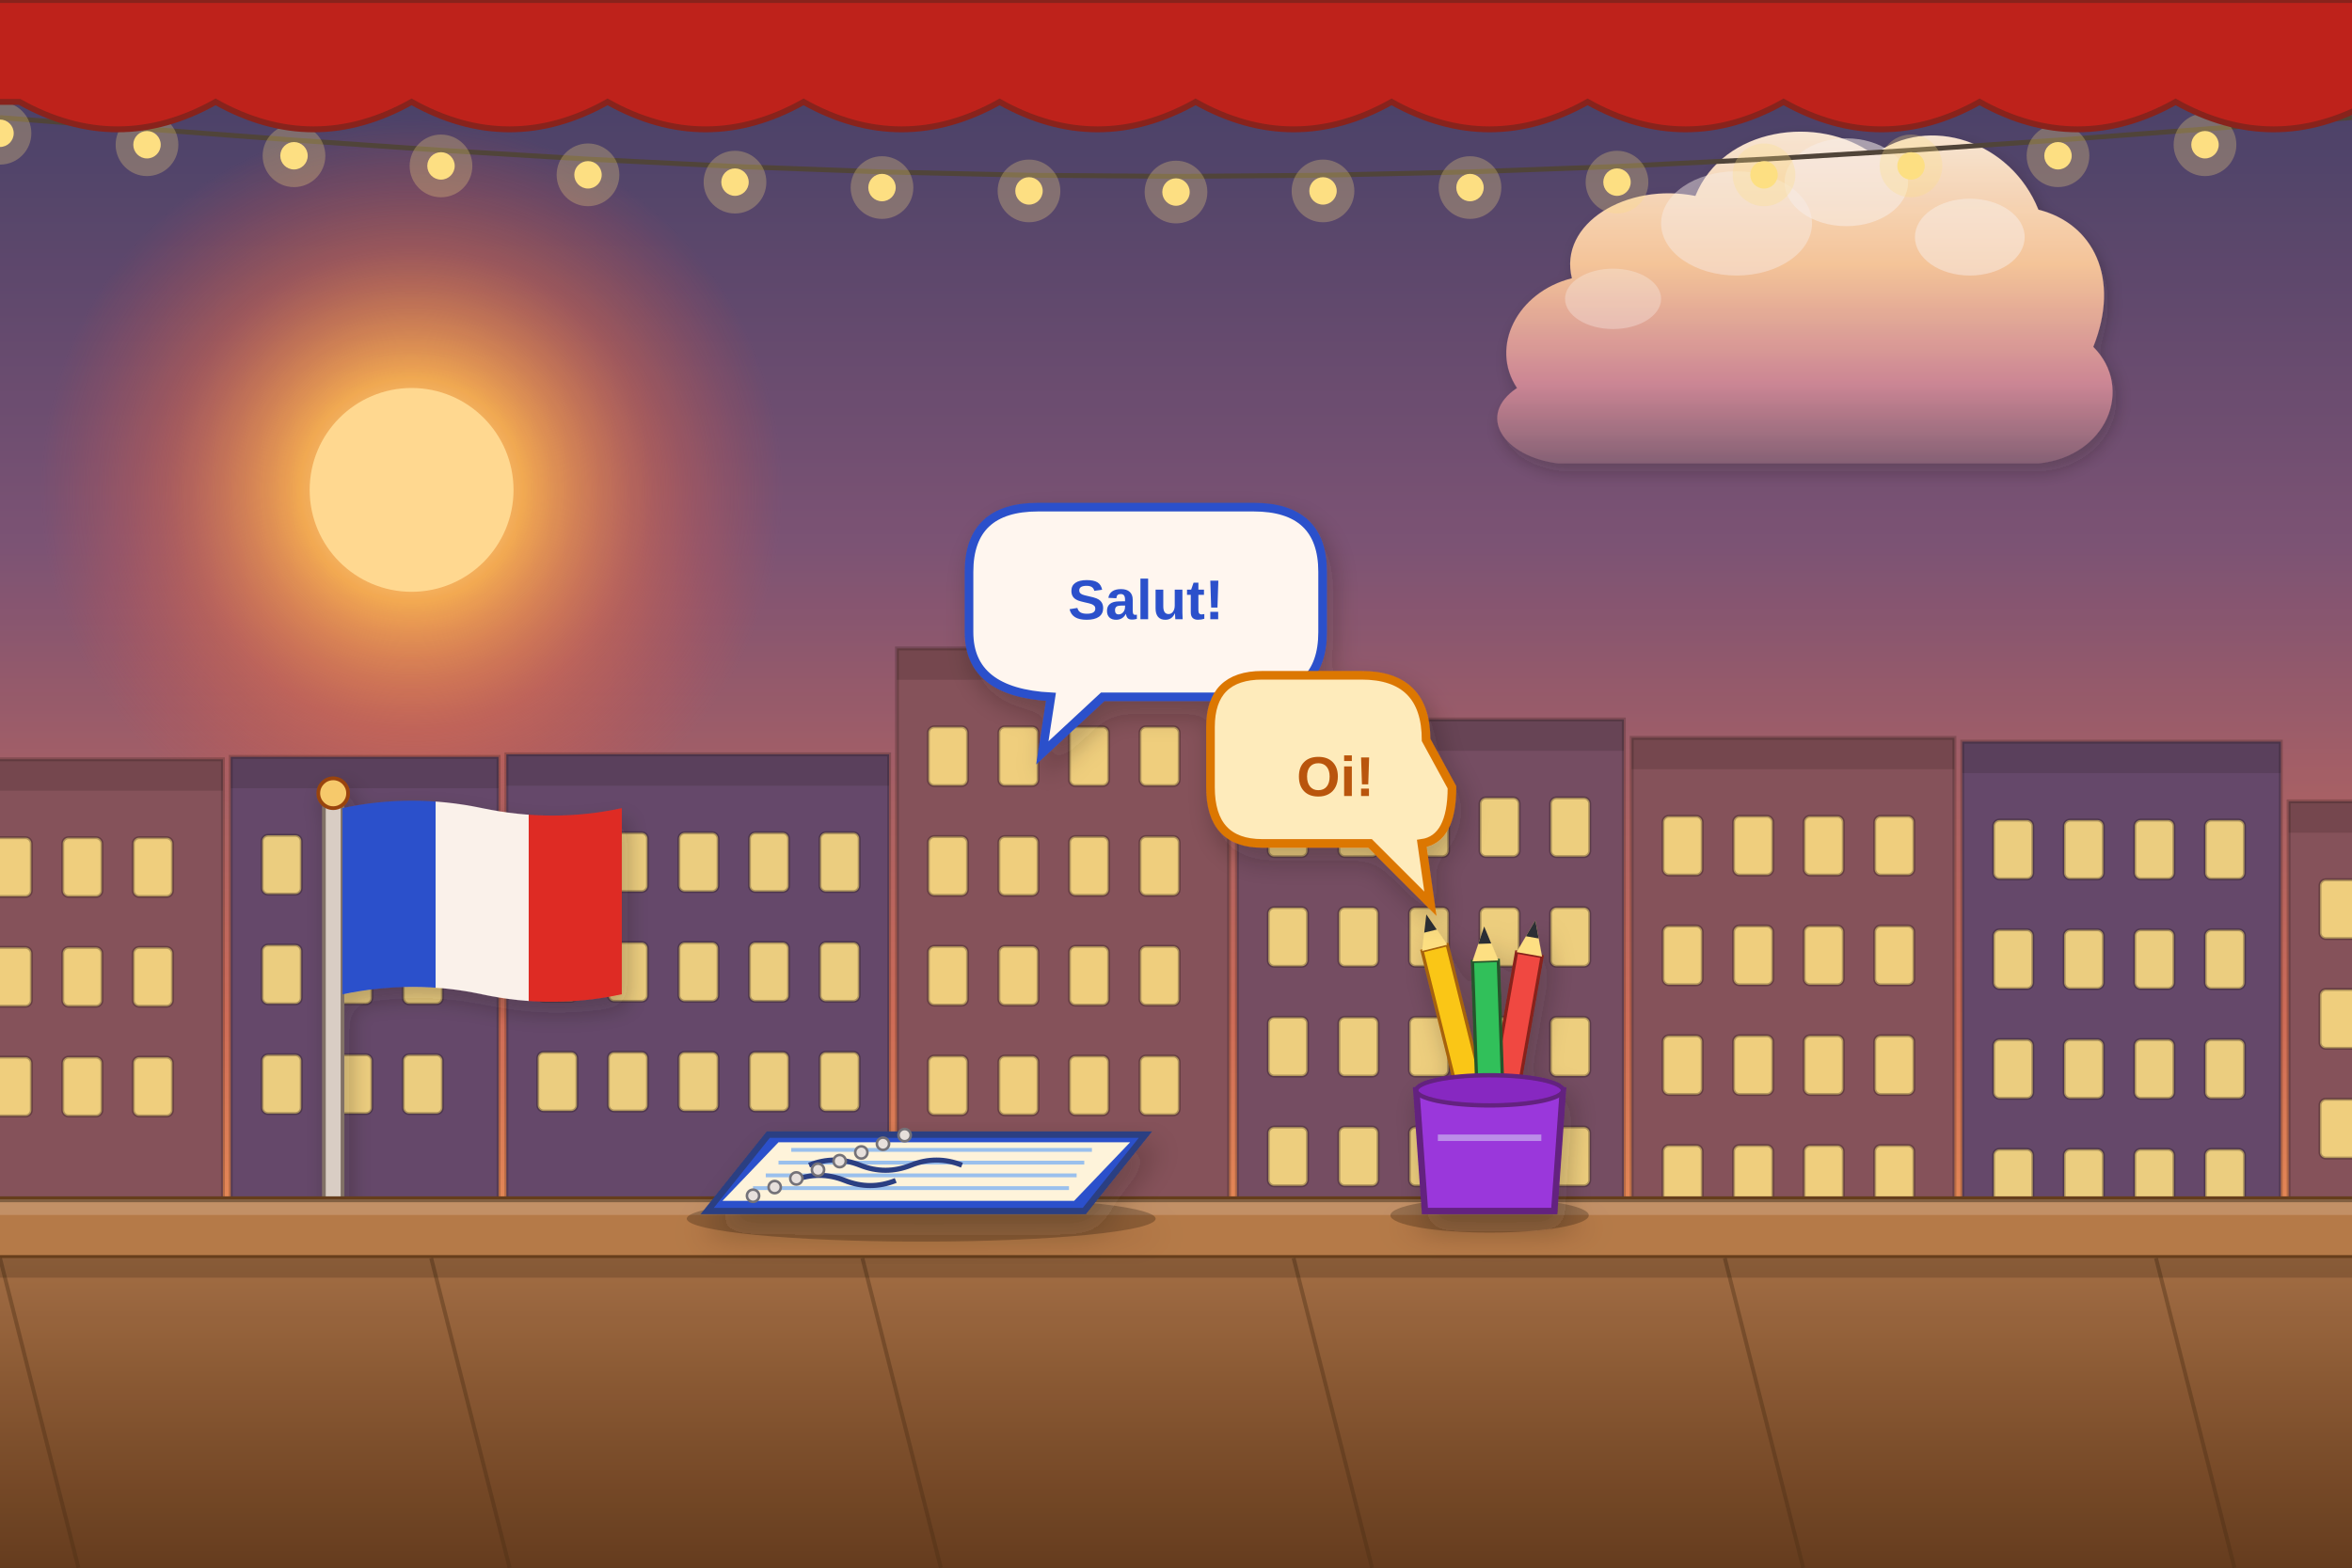
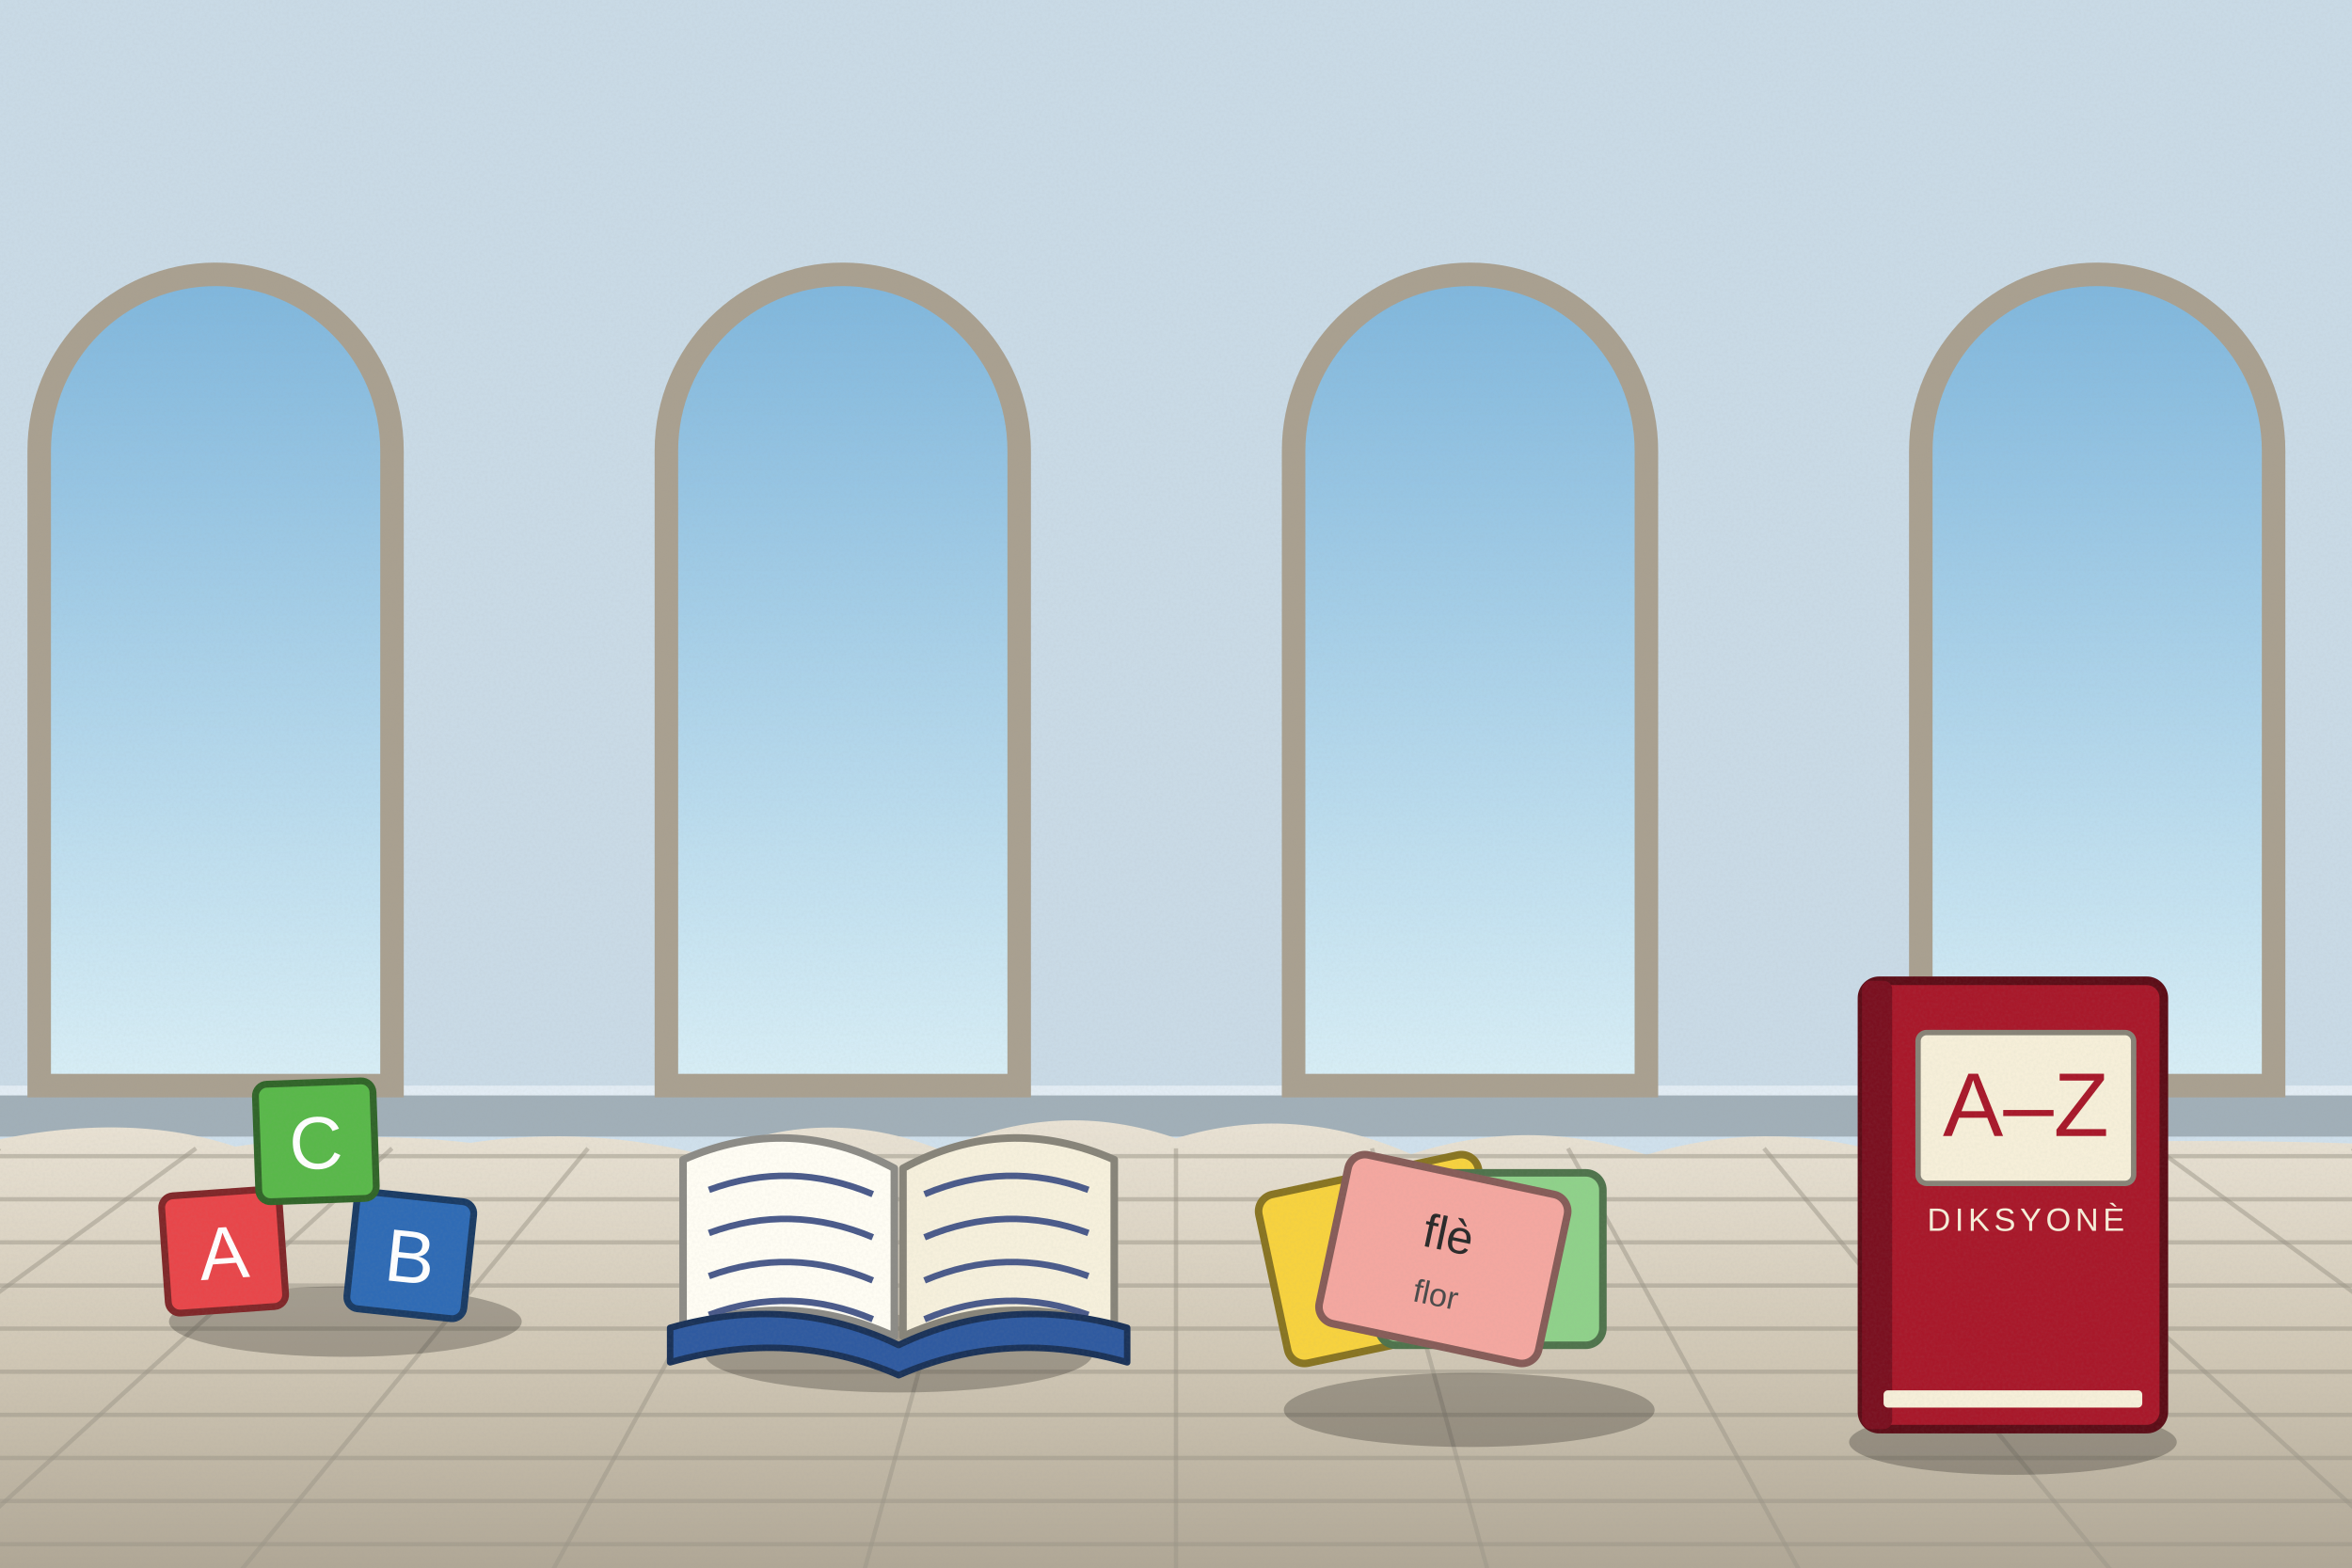
<svg xmlns="http://www.w3.org/2000/svg" viewBox="0 0 1200 800" width="1200" height="800">
  <defs>
-     <filter id="ghibliPaper" x="0%" y="0%" width="100%" height="100%">
-       <feTurbulence type="fractalNoise" baseFrequency="0.04" numOctaves="3" result="noise" seed="42" />
-       <feColorMatrix type="matrix" values="1 0 0 0 0  0 1 0 0 0  0 0 1 0 0  0 0 0 0.035 0" in="noise" result="coloredNoise" />
-       <feComposite operator="in" in2="SourceGraphic" />
-     </filter>
-     <filter id="softGlow" x="-20%" y="-20%" width="140%" height="140%">
-       <feGaussianBlur stdDeviation="8" result="blur" />
-       <feComposite in="SourceGraphic" in2="blur" operator="over" />
-     </filter>
-     <filter id="dropShadow" x="-20%" y="-20%" width="140%" height="140%">
-       <feDropShadow dx="3" dy="6" stdDeviation="6" flood-color="#141e28" flood-opacity="0.28" />
-     </filter>
-     <linearGradient id="skyDay" x1="0" y1="0" x2="0" y2="1">
-       <stop offset="0%" stop-color="#236ca7" />
-       <stop offset="35%" stop-color="#5fa3d6" />
-       <stop offset="70%" stop-color="#b8e1f2" />
-       <stop offset="100%" stop-color="#fdf3dc" />
-     </linearGradient>
-     <linearGradient id="skySunset" x1="0" y1="0" x2="0" y2="1">
-       <stop offset="0%" stop-color="#31396b" />
-       <stop offset="35%" stop-color="#73507b" />
-       <stop offset="65%" stop-color="#cb6b5c" />
-       <stop offset="85%" stop-color="#f29e5a" />
-       <stop offset="100%" stop-color="#fedaa2" />
-     </linearGradient>
-     <linearGradient id="skyDusk" x1="0" y1="0" x2="0" y2="1">
-       <stop offset="0%" stop-color="#121832" />
-       <stop offset="40%" stop-color="#262f56" />
-       <stop offset="70%" stop-color="#4e3d64" />
-       <stop offset="90%" stop-color="#915264" />
-       <stop offset="100%" stop-color="#d6846c" />
-     </linearGradient>
-     <linearGradient id="cloudBodyDay" x1="0" y1="0" x2="0" y2="1">
-       <stop offset="0%" stop-color="#ffffff" />
-       <stop offset="45%" stop-color="#fcf8f0" />
-       <stop offset="80%" stop-color="#d9e4ec" />
-       <stop offset="100%" stop-color="#b6c8d7" />
-     </linearGradient>
-     <linearGradient id="cloudBodySunset" x1="0" y1="0" x2="0" y2="1">
-       <stop offset="0%" stop-color="#fff5e6" />
-       <stop offset="40%" stop-color="#fbd0a5" />
-       <stop offset="75%" stop-color="#cf8ca0" />
-       <stop offset="100%" stop-color="#7e607c" />
-     </linearGradient>
-     <radialGradient id="sunGlowDay" cx="50%" cy="50%" r="50%">
-       <stop offset="0%" stop-color="#fffced" stop-opacity="1" />
-       <stop offset="35%" stop-color="#ffebaa" stop-opacity="0.85" />
-       <stop offset="70%" stop-color="#ffd573" stop-opacity="0.35" />
-       <stop offset="100%" stop-color="#ffd573" stop-opacity="0" />
-     </radialGradient>
-     <radialGradient id="sunGlowSunset" cx="50%" cy="50%" r="50%">
-       <stop offset="0%" stop-color="#fff8db" stop-opacity="1" />
-       <stop offset="30%" stop-color="#ffb753" stop-opacity="0.9" />
-       <stop offset="65%" stop-color="#f46e45" stop-opacity="0.4" />
-       <stop offset="100%" stop-color="#e04a43" stop-opacity="0" />
-     </radialGradient>
-     <linearGradient id="hillDistant" x1="0" y1="0" x2="0" y2="1">
-       <stop offset="0%" stop-color="#6e94a8" />
-       <stop offset="100%" stop-color="#93b9c7" />
-     </linearGradient>
-     <linearGradient id="hillMid" x1="0" y1="0" x2="0" y2="1">
-       <stop offset="0%" stop-color="#4a7c4f" />
-       <stop offset="50%" stop-color="#3c6a40" />
-       <stop offset="100%" stop-color="#2d5231" />
-     </linearGradient>
-     <linearGradient id="hillNear" x1="0" y1="0" x2="0" y2="1">
-       <stop offset="0%" stop-color="#699e4c" />
-       <stop offset="60%" stop-color="#4c7e33" />
-       <stop offset="100%" stop-color="#2f5720" />
-     </linearGradient>
-     <linearGradient id="woodTone" x1="0" y1="0" x2="0" y2="1">
-       <stop offset="0%" stop-color="#9c6d48" />
-       <stop offset="50%" stop-color="#784f30" />
-       <stop offset="100%" stop-color="#55341c" />
-     </linearGradient>
-     <linearGradient id="brassTone" x1="0" y1="0" x2="1" y2="1">
-       <stop offset="0%" stop-color="#ffe699" />
-       <stop offset="35%" stop-color="#d9a536" />
-       <stop offset="70%" stop-color="#996c14" />
-       <stop offset="100%" stop-color="#5e4007" />
+     <linearGradient id="woodTone" x1="0" y1="0" x2="1" y2="0">
+       <stop offset="0" stop-color="#a77649" />
+       <stop offset=".5" stop-color="#7d5231" />
+       <stop offset="1" stop-color="#5a381e" />
    </linearGradient>
    <linearGradient id="stoneTone" x1="0" y1="0" x2="0" y2="1">
-       <stop offset="0%" stop-color="#c5beb3" />
-       <stop offset="60%" stop-color="#999184" />
-       <stop offset="100%" stop-color="#6c6458" />
+       <stop offset="0" stop-color="#c5beb3" />
+       <stop offset="1" stop-color="#7c7468" />
    </linearGradient>
-     <linearGradient id="waterTone" x1="0" y1="0" x2="0" y2="1">
-       <stop offset="0%" stop-color="#47a5be" />
-       <stop offset="50%" stop-color="#2a7796" />
-       <stop offset="100%" stop-color="#144d6a" />
+     <filter id="softShadow" x="-20%" y="-20%" width="140%" height="140%">
+       <feDropShadow dx="2" dy="5" stdDeviation="4" flood-color="#1b1a14" flood-opacity=".25" />
+     </filter>
+     <filter id="grain" x="0" y="0" width="100%" height="100%">
+       <feTurbulence type="fractalNoise" baseFrequency=".7" numOctaves="2" seed="11" />
+       <feColorMatrix type="matrix" values="0 0 0 0 .34  0 0 0 0 .34  0 0 0 0 .32  0 0 0 .22 -.07" />
+     </filter>
+     <linearGradient id="winSky" x1="0" y1="0" x2="0" y2="1">
+       <stop offset="0" stop-color="#7fb6dc" />
+       <stop offset="1" stop-color="#d8eef6" />
+     </linearGradient>
+     <linearGradient id="gndG" x1="0" y1="0" x2="0" y2="1">
+       <stop offset="0" stop-color="#e9e2d4" />
+       <stop offset=".5" stop-color="#cfc6b4" />
+       <stop offset="1" stop-color="#aaa190" />
    </linearGradient>
  </defs>
-   <rect width="1200" height="800" fill="url(#skySunset)" />
-   <circle cx="210" cy="250" r="190" fill="url(#sunGlowSunset)" />
-   <circle cx="210" cy="250" r="52" fill="#ffdf99" />
-   <g transform="translate(900,170) scale(0.7)">
-     <g transform="translate(0, 0) scale(1)" opacity="0.95">
-       <path d="M-180,40        C-200,10 -180,-30 -140,-40        C-150,-80 -100,-110 -50,-100        C-30,-150 40,-160 80,-130        C120,-160 180,-140 200,-90        C240,-80 260,-40 240,10        C270,40 250,90 200,95        L-150,95        C-190,90 -210,60 -180,40 Z" fill="url(#cloudBodySunset)" filter="url(#dropShadow)" />
-       <ellipse cx="60" cy="-110" rx="45" ry="32" fill="#ffffff" opacity="0.55" />
-       <ellipse cx="-20" cy="-80" rx="55" ry="38" fill="#ffffff" opacity="0.45" />
-       <ellipse cx="150" cy="-70" rx="40" ry="28" fill="#ffffff" opacity="0.5" />
-       <ellipse cx="-110" cy="-25" rx="35" ry="22" fill="#ffffff" opacity="0.35" />
+   <rect width="1200" height="800" fill="#cfe0ec" />
+   <rect x="0" y="0" width="1200" height="580" fill="#beced9" opacity=".35" />
+   <rect x="0" y="558" width="1200" height="22" fill="#a1afb8" />
+   <rect x="0" y="554" width="1200" height="5" fill="#e2ecf4" />
+   <g>
+     <path d="M20,554 L20,230 A90,90 0 0 1 200,230 L200,554 Z" fill="url(#winSky)" stroke="#a9a090" stroke-width="12" />
+     <path d="M340,554 L340,230 A90,90 0 0 1 520,230 L520,554 Z" fill="url(#winSky)" stroke="#a9a090" stroke-width="12" />
+     <path d="M660,554 L660,230 A90,90 0 0 1 840,230 L840,554 Z" fill="url(#winSky)" stroke="#a9a090" stroke-width="12" />
+     <path d="M980,554 L980,230 A90,90 0 0 1 1160,230 L1160,554 Z" fill="url(#winSky)" stroke="#a9a090" stroke-width="12" />
+   </g>
+   <g>
+     <path d="M-20,586 Q60,565.1 120,585.1 Q180,576.4 240,583.2 Q300,574.2 360,589.6 Q420,562.6 480,586.9 Q540,559.9 600,580.9 Q660,562.5 720,589 Q780,569.4 840,589.3 Q900,571.1 960,588 Q1020,565.5 1080,582.6 Q1140,581.6 1200,583.5 Q1260,573.8 1320,582 L1240,820 L-20,820 Z" fill="url(#gndG)" />
+     <line x1="-10" y1="590" x2="1210" y2="590" stroke="#9b9587" stroke-width="2.2" opacity=".5" />
+     <line x1="-10" y1="612" x2="1210" y2="612" stroke="#9b9587" stroke-width="2.2" opacity=".5" />
+     <line x1="-10" y1="634" x2="1210" y2="634" stroke="#9b9587" stroke-width="2.2" opacity=".5" />
+     <line x1="-10" y1="656" x2="1210" y2="656" stroke="#9b9587" stroke-width="2.2" opacity=".5" />
+     <line x1="-10" y1="678" x2="1210" y2="678" stroke="#9b9587" stroke-width="2.2" opacity=".5" />
+     <line x1="-10" y1="700" x2="1210" y2="700" stroke="#9b9587" stroke-width="2.2" opacity=".5" />
+     <line x1="-10" y1="722" x2="1210" y2="722" stroke="#9b9587" stroke-width="2.2" opacity=".5" />
+     <line x1="-10" y1="744" x2="1210" y2="744" stroke="#9b9587" stroke-width="2.2" opacity=".5" />
+     <line x1="-10" y1="766" x2="1210" y2="766" stroke="#9b9587" stroke-width="2.2" opacity=".5" />
+     <line x1="-10" y1="788" x2="1210" y2="788" stroke="#9b9587" stroke-width="2.2" opacity=".5" />
+     <line x1="0" y1="586" x2="-360" y2="805" stroke="#9b9587" stroke-width="2.2" opacity=".5" />
+     <line x1="100" y1="586" x2="-200" y2="805" stroke="#9b9587" stroke-width="2.2" opacity=".5" />
+     <line x1="200" y1="586" x2="-40" y2="805" stroke="#9b9587" stroke-width="2.2" opacity=".5" />
+     <line x1="300" y1="586" x2="120" y2="805" stroke="#9b9587" stroke-width="2.2" opacity=".5" />
+     <line x1="400" y1="586" x2="280" y2="805" stroke="#9b9587" stroke-width="2.2" opacity=".5" />
+     <line x1="500" y1="586" x2="440" y2="805" stroke="#9b9587" stroke-width="2.2" opacity=".5" />
+     <line x1="600" y1="586" x2="600" y2="805" stroke="#9b9587" stroke-width="2.2" opacity=".5" />
+     <line x1="700" y1="586" x2="760" y2="805" stroke="#9b9587" stroke-width="2.2" opacity=".5" />
+     <line x1="800" y1="586" x2="920" y2="805" stroke="#9b9587" stroke-width="2.2" opacity=".5" />
+     <line x1="900" y1="586" x2="1080" y2="805" stroke="#9b9587" stroke-width="2.2" opacity=".5" />
+     <line x1="1000" y1="586" x2="1240" y2="805" stroke="#9b9587" stroke-width="2.2" opacity=".5" />
+     <line x1="1100" y1="586" x2="1400" y2="805" stroke="#9b9587" stroke-width="2.2" opacity=".5" />
+     <line x1="1200" y1="586" x2="1560" y2="805" stroke="#9b9587" stroke-width="2.2" opacity=".5" />
+   </g>
+   <g transform="translate(176.2,674.4) scale(1)">
+     <ellipse cx="0" cy="0" rx="90" ry="18" fill="#1b1a14" opacity="0.28" />
+     <g transform="translate(-60,-6) rotate(-4)">
+       <rect x="-30" y="-60" width="60" height="60" rx="6" fill="#e8464a" stroke="#802729" stroke-width="3.5" />
+       <text x="0" y="-16" text-anchor="middle" font-family="Arial Black,Arial" font-size="38" fill="#fff">A</text>
+     </g>
+     <g transform="translate(30,-4) rotate(6)">
+       <rect x="-30" y="-60" width="60" height="60" rx="6" fill="#2f6bb5" stroke="#1a3b64" stroke-width="3.5" />
+       <text x="0" y="-16" text-anchor="middle" font-family="Arial Black,Arial" font-size="38" fill="#fff">B</text>
+     </g>
+     <g transform="translate(-14,-62) rotate(-2)">
+       <rect x="-30" y="-60" width="60" height="60" rx="6" fill="#59b84a" stroke="#316529" stroke-width="3.5" />
+       <text x="0" y="-16" text-anchor="middle" font-family="Arial Black,Arial" font-size="38" fill="#fff">C</text>
    </g>
  </g>
-   <rect x="-20" y="387.483" width="133.723" height="432.517" fill="#7c4f5f" stroke="rgba(0,0,0,.2)" stroke-width="2" />
-   <rect x="-20" y="387.483" width="133.723" height="16" fill="rgba(0,0,0,.14)" />
-   <rect x="-4" y="427.483" width="20" height="30" rx="3" fill="#fde68a" opacity="0.88" stroke="rgba(0,0,0,.3)" stroke-width="1.5" />
-   <rect x="32" y="427.483" width="20" height="30" rx="3" fill="#fde68a" opacity="0.88" stroke="rgba(0,0,0,.3)" stroke-width="1.5" />
-   <rect x="68" y="427.483" width="20" height="30" rx="3" fill="#fde68a" opacity="0.88" stroke="rgba(0,0,0,.3)" stroke-width="1.5" />
-   <rect x="-4" y="483.483" width="20" height="30" rx="3" fill="#fde68a" opacity="0.88" stroke="rgba(0,0,0,.3)" stroke-width="1.5" />
-   <rect x="32" y="483.483" width="20" height="30" rx="3" fill="#fde68a" opacity="0.88" stroke="rgba(0,0,0,.3)" stroke-width="1.5" />
-   <rect x="68" y="483.483" width="20" height="30" rx="3" fill="#fde68a" opacity="0.88" stroke="rgba(0,0,0,.3)" stroke-width="1.5" />
-   <rect x="-4" y="539.483" width="20" height="30" rx="3" fill="#fde68a" opacity="0.88" stroke="rgba(0,0,0,.3)" stroke-width="1.5" />
-   <rect x="32" y="539.483" width="20" height="30" rx="3" fill="#fde68a" opacity="0.88" stroke="rgba(0,0,0,.3)" stroke-width="1.5" />
-   <rect x="68" y="539.483" width="20" height="30" rx="3" fill="#fde68a" opacity="0.88" stroke="rgba(0,0,0,.3)" stroke-width="1.5" />
-   <rect x="117.723" y="386.255" width="136.643" height="433.745" fill="#5a4570" stroke="rgba(0,0,0,.2)" stroke-width="2" />
-   <rect x="117.723" y="386.255" width="136.643" height="16" fill="rgba(0,0,0,.14)" />
-   <rect x="133.723" y="426.255" width="20" height="30" rx="3" fill="#fde68a" opacity="0.88" stroke="rgba(0,0,0,.3)" stroke-width="1.5" />
-   <rect x="169.723" y="426.255" width="20" height="30" rx="3" fill="#fde68a" opacity="0.88" stroke="rgba(0,0,0,.3)" stroke-width="1.5" />
-   <rect x="205.723" y="426.255" width="20" height="30" rx="3" fill="#fde68a" opacity="0.88" stroke="rgba(0,0,0,.3)" stroke-width="1.5" />
-   <rect x="133.723" y="482.255" width="20" height="30" rx="3" fill="#fde68a" opacity="0.88" stroke="rgba(0,0,0,.3)" stroke-width="1.5" />
-   <rect x="169.723" y="482.255" width="20" height="30" rx="3" fill="#fde68a" opacity="0.88" stroke="rgba(0,0,0,.3)" stroke-width="1.5" />
-   <rect x="205.723" y="482.255" width="20" height="30" rx="3" fill="#fde68a" opacity="0.88" stroke="rgba(0,0,0,.3)" stroke-width="1.5" />
-   <rect x="133.723" y="538.255" width="20" height="30" rx="3" fill="#fde68a" opacity="0.88" stroke="rgba(0,0,0,.3)" stroke-width="1.5" />
-   <rect x="169.723" y="538.255" width="20" height="30" rx="3" fill="#fde68a" opacity="0.88" stroke="rgba(0,0,0,.3)" stroke-width="1.5" />
-   <rect x="205.723" y="538.255" width="20" height="30" rx="3" fill="#fde68a" opacity="0.88" stroke="rgba(0,0,0,.3)" stroke-width="1.5" />
-   <rect x="258.365" y="384.952" width="195.262" height="435.048" fill="#5a4570" stroke="rgba(0,0,0,.2)" stroke-width="2" />
-   <rect x="258.365" y="384.952" width="195.262" height="16" fill="rgba(0,0,0,.14)" />
-   <rect x="274.365" y="424.952" width="20" height="30" rx="3" fill="#fde68a" opacity="0.88" stroke="rgba(0,0,0,.3)" stroke-width="1.5" />
-   <rect x="310.365" y="424.952" width="20" height="30" rx="3" fill="#fde68a" opacity="0.88" stroke="rgba(0,0,0,.3)" stroke-width="1.5" />
-   <rect x="346.365" y="424.952" width="20" height="30" rx="3" fill="#fde68a" opacity="0.88" stroke="rgba(0,0,0,.3)" stroke-width="1.5" />
-   <rect x="382.365" y="424.952" width="20" height="30" rx="3" fill="#fde68a" opacity="0.88" stroke="rgba(0,0,0,.3)" stroke-width="1.5" />
-   <rect x="418.365" y="424.952" width="20" height="30" rx="3" fill="#fde68a" opacity="0.88" stroke="rgba(0,0,0,.3)" stroke-width="1.5" />
-   <rect x="274.365" y="480.952" width="20" height="30" rx="3" fill="#fde68a" opacity="0.88" stroke="rgba(0,0,0,.3)" stroke-width="1.5" />
-   <rect x="310.365" y="480.952" width="20" height="30" rx="3" fill="#fde68a" opacity="0.88" stroke="rgba(0,0,0,.3)" stroke-width="1.5" />
-   <rect x="346.365" y="480.952" width="20" height="30" rx="3" fill="#fde68a" opacity="0.88" stroke="rgba(0,0,0,.3)" stroke-width="1.5" />
-   <rect x="382.365" y="480.952" width="20" height="30" rx="3" fill="#fde68a" opacity="0.88" stroke="rgba(0,0,0,.3)" stroke-width="1.5" />
-   <rect x="418.365" y="480.952" width="20" height="30" rx="3" fill="#fde68a" opacity="0.88" stroke="rgba(0,0,0,.3)" stroke-width="1.5" />
-   <rect x="274.365" y="536.952" width="20" height="30" rx="3" fill="#fde68a" opacity="0.88" stroke="rgba(0,0,0,.3)" stroke-width="1.5" />
-   <rect x="310.365" y="536.952" width="20" height="30" rx="3" fill="#fde68a" opacity="0.88" stroke="rgba(0,0,0,.3)" stroke-width="1.5" />
-   <rect x="346.365" y="536.952" width="20" height="30" rx="3" fill="#fde68a" opacity="0.88" stroke="rgba(0,0,0,.3)" stroke-width="1.5" />
-   <rect x="382.365" y="536.952" width="20" height="30" rx="3" fill="#fde68a" opacity="0.88" stroke="rgba(0,0,0,.3)" stroke-width="1.5" />
-   <rect x="418.365" y="536.952" width="20" height="30" rx="3" fill="#fde68a" opacity="0.88" stroke="rgba(0,0,0,.3)" stroke-width="1.5" />
-   <rect x="457.627" y="330.9" width="169.458" height="489.1" fill="#7c4f5f" stroke="rgba(0,0,0,.2)" stroke-width="2" />
-   <rect x="457.627" y="330.9" width="169.458" height="16" fill="rgba(0,0,0,.14)" />
-   <rect x="473.627" y="370.9" width="20" height="30" rx="3" fill="#fde68a" opacity="0.88" stroke="rgba(0,0,0,.3)" stroke-width="1.5" />
-   <rect x="509.627" y="370.9" width="20" height="30" rx="3" fill="#fde68a" opacity="0.88" stroke="rgba(0,0,0,.3)" stroke-width="1.5" />
-   <rect x="545.627" y="370.9" width="20" height="30" rx="3" fill="#fde68a" opacity="0.88" stroke="rgba(0,0,0,.3)" stroke-width="1.5" />
-   <rect x="581.627" y="370.9" width="20" height="30" rx="3" fill="#fde68a" opacity="0.88" stroke="rgba(0,0,0,.3)" stroke-width="1.5" />
-   <rect x="473.627" y="426.9" width="20" height="30" rx="3" fill="#fde68a" opacity="0.88" stroke="rgba(0,0,0,.3)" stroke-width="1.5" />
-   <rect x="509.627" y="426.9" width="20" height="30" rx="3" fill="#fde68a" opacity="0.88" stroke="rgba(0,0,0,.3)" stroke-width="1.5" />
-   <rect x="545.627" y="426.9" width="20" height="30" rx="3" fill="#fde68a" opacity="0.88" stroke="rgba(0,0,0,.3)" stroke-width="1.5" />
-   <rect x="581.627" y="426.9" width="20" height="30" rx="3" fill="#fde68a" opacity="0.88" stroke="rgba(0,0,0,.3)" stroke-width="1.5" />
-   <rect x="473.627" y="482.9" width="20" height="30" rx="3" fill="#fde68a" opacity="0.88" stroke="rgba(0,0,0,.3)" stroke-width="1.5" />
-   <rect x="509.627" y="482.9" width="20" height="30" rx="3" fill="#fde68a" opacity="0.88" stroke="rgba(0,0,0,.3)" stroke-width="1.5" />
-   <rect x="545.627" y="482.9" width="20" height="30" rx="3" fill="#fde68a" opacity="0.88" stroke="rgba(0,0,0,.3)" stroke-width="1.5" />
-   <rect x="581.627" y="482.9" width="20" height="30" rx="3" fill="#fde68a" opacity="0.88" stroke="rgba(0,0,0,.3)" stroke-width="1.5" />
-   <rect x="473.627" y="538.9" width="20" height="30" rx="3" fill="#fde68a" opacity="0.88" stroke="rgba(0,0,0,.3)" stroke-width="1.5" />
-   <rect x="509.627" y="538.9" width="20" height="30" rx="3" fill="#fde68a" opacity="0.88" stroke="rgba(0,0,0,.3)" stroke-width="1.5" />
-   <rect x="545.627" y="538.9" width="20" height="30" rx="3" fill="#fde68a" opacity="0.88" stroke="rgba(0,0,0,.3)" stroke-width="1.5" />
-   <rect x="581.627" y="538.9" width="20" height="30" rx="3" fill="#fde68a" opacity="0.88" stroke="rgba(0,0,0,.3)" stroke-width="1.5" />
-   <rect x="631.085" y="367.133" width="197.388" height="452.867" fill="#6b4a68" stroke="rgba(0,0,0,.2)" stroke-width="2" />
-   <rect x="631.085" y="367.133" width="197.388" height="16" fill="rgba(0,0,0,.14)" />
-   <rect x="647.085" y="407.133" width="20" height="30" rx="3" fill="#fde68a" opacity="0.88" stroke="rgba(0,0,0,.3)" stroke-width="1.5" />
-   <rect x="683.085" y="407.133" width="20" height="30" rx="3" fill="#fde68a" opacity="0.88" stroke="rgba(0,0,0,.3)" stroke-width="1.5" />
-   <rect x="719.085" y="407.133" width="20" height="30" rx="3" fill="#fde68a" opacity="0.88" stroke="rgba(0,0,0,.3)" stroke-width="1.5" />
-   <rect x="755.085" y="407.133" width="20" height="30" rx="3" fill="#fde68a" opacity="0.88" stroke="rgba(0,0,0,.3)" stroke-width="1.5" />
-   <rect x="791.085" y="407.133" width="20" height="30" rx="3" fill="#fde68a" opacity="0.88" stroke="rgba(0,0,0,.3)" stroke-width="1.5" />
-   <rect x="647.085" y="463.133" width="20" height="30" rx="3" fill="#fde68a" opacity="0.88" stroke="rgba(0,0,0,.3)" stroke-width="1.5" />
-   <rect x="683.085" y="463.133" width="20" height="30" rx="3" fill="#fde68a" opacity="0.88" stroke="rgba(0,0,0,.3)" stroke-width="1.5" />
-   <rect x="719.085" y="463.133" width="20" height="30" rx="3" fill="#fde68a" opacity="0.88" stroke="rgba(0,0,0,.3)" stroke-width="1.5" />
-   <rect x="755.085" y="463.133" width="20" height="30" rx="3" fill="#fde68a" opacity="0.88" stroke="rgba(0,0,0,.3)" stroke-width="1.5" />
-   <rect x="791.085" y="463.133" width="20" height="30" rx="3" fill="#fde68a" opacity="0.88" stroke="rgba(0,0,0,.3)" stroke-width="1.5" />
-   <rect x="647.085" y="519.133" width="20" height="30" rx="3" fill="#fde68a" opacity="0.88" stroke="rgba(0,0,0,.3)" stroke-width="1.5" />
-   <rect x="683.085" y="519.133" width="20" height="30" rx="3" fill="#fde68a" opacity="0.88" stroke="rgba(0,0,0,.3)" stroke-width="1.5" />
-   <rect x="719.085" y="519.133" width="20" height="30" rx="3" fill="#fde68a" opacity="0.88" stroke="rgba(0,0,0,.3)" stroke-width="1.5" />
-   <rect x="755.085" y="519.133" width="20" height="30" rx="3" fill="#fde68a" opacity="0.88" stroke="rgba(0,0,0,.3)" stroke-width="1.5" />
-   <rect x="791.085" y="519.133" width="20" height="30" rx="3" fill="#fde68a" opacity="0.88" stroke="rgba(0,0,0,.3)" stroke-width="1.5" />
-   <rect x="647.085" y="575.133" width="20" height="30" rx="3" fill="#fde68a" opacity="0.88" stroke="rgba(0,0,0,.3)" stroke-width="1.5" />
-   <rect x="683.085" y="575.133" width="20" height="30" rx="3" fill="#fde68a" opacity="0.88" stroke="rgba(0,0,0,.3)" stroke-width="1.5" />
-   <rect x="719.085" y="575.133" width="20" height="30" rx="3" fill="#fde68a" opacity="0.88" stroke="rgba(0,0,0,.3)" stroke-width="1.5" />
-   <rect x="755.085" y="575.133" width="20" height="30" rx="3" fill="#fde68a" opacity="0.88" stroke="rgba(0,0,0,.3)" stroke-width="1.5" />
-   <rect x="791.085" y="575.133" width="20" height="30" rx="3" fill="#fde68a" opacity="0.88" stroke="rgba(0,0,0,.3)" stroke-width="1.5" />
-   <rect x="832.473" y="376.535" width="164.676" height="443.465" fill="#7c4f5f" stroke="rgba(0,0,0,.2)" stroke-width="2" />
-   <rect x="832.473" y="376.535" width="164.676" height="16" fill="rgba(0,0,0,.14)" />
-   <rect x="848.473" y="416.535" width="20" height="30" rx="3" fill="#fde68a" opacity="0.88" stroke="rgba(0,0,0,.3)" stroke-width="1.5" />
-   <rect x="884.473" y="416.535" width="20" height="30" rx="3" fill="#fde68a" opacity="0.88" stroke="rgba(0,0,0,.3)" stroke-width="1.5" />
-   <rect x="920.473" y="416.535" width="20" height="30" rx="3" fill="#fde68a" opacity="0.88" stroke="rgba(0,0,0,.3)" stroke-width="1.5" />
-   <rect x="956.473" y="416.535" width="20" height="30" rx="3" fill="#fde68a" opacity="0.88" stroke="rgba(0,0,0,.3)" stroke-width="1.5" />
-   <rect x="848.473" y="472.535" width="20" height="30" rx="3" fill="#fde68a" opacity="0.88" stroke="rgba(0,0,0,.3)" stroke-width="1.5" />
-   <rect x="884.473" y="472.535" width="20" height="30" rx="3" fill="#fde68a" opacity="0.88" stroke="rgba(0,0,0,.3)" stroke-width="1.5" />
-   <rect x="920.473" y="472.535" width="20" height="30" rx="3" fill="#fde68a" opacity="0.88" stroke="rgba(0,0,0,.3)" stroke-width="1.5" />
-   <rect x="956.473" y="472.535" width="20" height="30" rx="3" fill="#fde68a" opacity="0.88" stroke="rgba(0,0,0,.3)" stroke-width="1.5" />
-   <rect x="848.473" y="528.535" width="20" height="30" rx="3" fill="#fde68a" opacity="0.88" stroke="rgba(0,0,0,.3)" stroke-width="1.5" />
-   <rect x="884.473" y="528.535" width="20" height="30" rx="3" fill="#fde68a" opacity="0.88" stroke="rgba(0,0,0,.3)" stroke-width="1.5" />
-   <rect x="920.473" y="528.535" width="20" height="30" rx="3" fill="#fde68a" opacity="0.88" stroke="rgba(0,0,0,.3)" stroke-width="1.5" />
-   <rect x="956.473" y="528.535" width="20" height="30" rx="3" fill="#fde68a" opacity="0.88" stroke="rgba(0,0,0,.3)" stroke-width="1.5" />
-   <rect x="848.473" y="584.535" width="20" height="30" rx="3" fill="#fde68a" opacity="0.88" stroke="rgba(0,0,0,.3)" stroke-width="1.5" />
-   <rect x="884.473" y="584.535" width="20" height="30" rx="3" fill="#fde68a" opacity="0.88" stroke="rgba(0,0,0,.3)" stroke-width="1.5" />
-   <rect x="920.473" y="584.535" width="20" height="30" rx="3" fill="#fde68a" opacity="0.88" stroke="rgba(0,0,0,.3)" stroke-width="1.5" />
-   <rect x="956.473" y="584.535" width="20" height="30" rx="3" fill="#fde68a" opacity="0.88" stroke="rgba(0,0,0,.3)" stroke-width="1.5" />
-   <rect x="1001.149" y="378.489" width="162.515" height="441.511" fill="#5a4570" stroke="rgba(0,0,0,.2)" stroke-width="2" />
-   <rect x="1001.149" y="378.489" width="162.515" height="16" fill="rgba(0,0,0,.14)" />
-   <rect x="1017.149" y="418.489" width="20" height="30" rx="3" fill="#fde68a" opacity="0.88" stroke="rgba(0,0,0,.3)" stroke-width="1.5" />
-   <rect x="1053.149" y="418.489" width="20" height="30" rx="3" fill="#fde68a" opacity="0.88" stroke="rgba(0,0,0,.3)" stroke-width="1.5" />
-   <rect x="1089.149" y="418.489" width="20" height="30" rx="3" fill="#fde68a" opacity="0.88" stroke="rgba(0,0,0,.3)" stroke-width="1.5" />
-   <rect x="1125.149" y="418.489" width="20" height="30" rx="3" fill="#fde68a" opacity="0.88" stroke="rgba(0,0,0,.3)" stroke-width="1.5" />
-   <rect x="1017.149" y="474.489" width="20" height="30" rx="3" fill="#fde68a" opacity="0.88" stroke="rgba(0,0,0,.3)" stroke-width="1.5" />
-   <rect x="1053.149" y="474.489" width="20" height="30" rx="3" fill="#fde68a" opacity="0.88" stroke="rgba(0,0,0,.3)" stroke-width="1.5" />
-   <rect x="1089.149" y="474.489" width="20" height="30" rx="3" fill="#fde68a" opacity="0.88" stroke="rgba(0,0,0,.3)" stroke-width="1.5" />
-   <rect x="1125.149" y="474.489" width="20" height="30" rx="3" fill="#fde68a" opacity="0.88" stroke="rgba(0,0,0,.3)" stroke-width="1.5" />
-   <rect x="1017.149" y="530.489" width="20" height="30" rx="3" fill="#fde68a" opacity="0.88" stroke="rgba(0,0,0,.3)" stroke-width="1.5" />
-   <rect x="1053.149" y="530.489" width="20" height="30" rx="3" fill="#fde68a" opacity="0.88" stroke="rgba(0,0,0,.3)" stroke-width="1.5" />
-   <rect x="1089.149" y="530.489" width="20" height="30" rx="3" fill="#fde68a" opacity="0.88" stroke="rgba(0,0,0,.3)" stroke-width="1.5" />
-   <rect x="1125.149" y="530.489" width="20" height="30" rx="3" fill="#fde68a" opacity="0.88" stroke="rgba(0,0,0,.3)" stroke-width="1.5" />
-   <rect x="1017.149" y="586.489" width="20" height="30" rx="3" fill="#fde68a" opacity="0.88" stroke="rgba(0,0,0,.3)" stroke-width="1.5" />
-   <rect x="1053.149" y="586.489" width="20" height="30" rx="3" fill="#fde68a" opacity="0.88" stroke="rgba(0,0,0,.3)" stroke-width="1.5" />
-   <rect x="1089.149" y="586.489" width="20" height="30" rx="3" fill="#fde68a" opacity="0.88" stroke="rgba(0,0,0,.3)" stroke-width="1.5" />
-   <rect x="1125.149" y="586.489" width="20" height="30" rx="3" fill="#fde68a" opacity="0.88" stroke="rgba(0,0,0,.3)" stroke-width="1.5" />
-   <rect x="1167.664" y="408.947" width="155.23" height="411.053" fill="#7c4f5f" stroke="rgba(0,0,0,.2)" stroke-width="2" />
-   <rect x="1167.664" y="408.947" width="155.23" height="16" fill="rgba(0,0,0,.14)" />
-   <rect x="1183.664" y="448.947" width="20" height="30" rx="3" fill="#fde68a" opacity="0.88" stroke="rgba(0,0,0,.3)" stroke-width="1.5" />
-   <rect x="1219.664" y="448.947" width="20" height="30" rx="3" fill="#fde68a" opacity="0.88" stroke="rgba(0,0,0,.3)" stroke-width="1.5" />
-   <rect x="1255.664" y="448.947" width="20" height="30" rx="3" fill="#fde68a" opacity="0.88" stroke="rgba(0,0,0,.3)" stroke-width="1.5" />
-   <rect x="1291.664" y="448.947" width="20" height="30" rx="3" fill="#fde68a" opacity="0.88" stroke="rgba(0,0,0,.3)" stroke-width="1.5" />
-   <rect x="1183.664" y="504.947" width="20" height="30" rx="3" fill="#fde68a" opacity="0.88" stroke="rgba(0,0,0,.3)" stroke-width="1.5" />
-   <rect x="1219.664" y="504.947" width="20" height="30" rx="3" fill="#fde68a" opacity="0.88" stroke="rgba(0,0,0,.3)" stroke-width="1.5" />
-   <rect x="1255.664" y="504.947" width="20" height="30" rx="3" fill="#fde68a" opacity="0.88" stroke="rgba(0,0,0,.3)" stroke-width="1.5" />
-   <rect x="1291.664" y="504.947" width="20" height="30" rx="3" fill="#fde68a" opacity="0.88" stroke="rgba(0,0,0,.3)" stroke-width="1.5" />
-   <rect x="1183.664" y="560.947" width="20" height="30" rx="3" fill="#fde68a" opacity="0.88" stroke="rgba(0,0,0,.3)" stroke-width="1.5" />
-   <rect x="1219.664" y="560.947" width="20" height="30" rx="3" fill="#fde68a" opacity="0.88" stroke="rgba(0,0,0,.3)" stroke-width="1.5" />
-   <rect x="1255.664" y="560.947" width="20" height="30" rx="3" fill="#fde68a" opacity="0.88" stroke="rgba(0,0,0,.3)" stroke-width="1.5" />
-   <rect x="1291.664" y="560.947" width="20" height="30" rx="3" fill="#fde68a" opacity="0.88" stroke="rgba(0,0,0,.3)" stroke-width="1.5" />
-   <path d="M0,60 L75,65.853 L150,71.481 L225,76.667 L300,81.213 L375,84.944 L450,87.716 L525,89.424 L600,90 L675,89.424 L750,87.716 L825,84.944 L900,81.213 L975,76.667 L1050,71.481 L1125,65.853 L1200,60" stroke="#44403c" stroke-width="2.5" fill="none" />
-   <circle cx="0" cy="68" r="7" fill="#fde68a" />
-   <circle cx="0" cy="68" r="16" fill="#fde68a" opacity="0.28" />
-   <circle cx="75" cy="73.853" r="7" fill="#fde68a" />
-   <circle cx="75" cy="73.853" r="16" fill="#fde68a" opacity="0.28" />
-   <circle cx="150" cy="79.481" r="7" fill="#fde68a" />
-   <circle cx="150" cy="79.481" r="16" fill="#fde68a" opacity="0.28" />
-   <circle cx="225" cy="84.667" r="7" fill="#fde68a" />
-   <circle cx="225" cy="84.667" r="16" fill="#fde68a" opacity="0.28" />
-   <circle cx="300" cy="89.213" r="7" fill="#fde68a" />
-   <circle cx="300" cy="89.213" r="16" fill="#fde68a" opacity="0.28" />
-   <circle cx="375" cy="92.944" r="7" fill="#fde68a" />
-   <circle cx="375" cy="92.944" r="16" fill="#fde68a" opacity="0.28" />
-   <circle cx="450" cy="95.716" r="7" fill="#fde68a" />
-   <circle cx="450" cy="95.716" r="16" fill="#fde68a" opacity="0.28" />
-   <circle cx="525" cy="97.424" r="7" fill="#fde68a" />
-   <circle cx="525" cy="97.424" r="16" fill="#fde68a" opacity="0.28" />
-   <circle cx="600" cy="98" r="7" fill="#fde68a" />
-   <circle cx="600" cy="98" r="16" fill="#fde68a" opacity="0.28" />
-   <circle cx="675" cy="97.424" r="7" fill="#fde68a" />
-   <circle cx="675" cy="97.424" r="16" fill="#fde68a" opacity="0.28" />
-   <circle cx="750" cy="95.716" r="7" fill="#fde68a" />
-   <circle cx="750" cy="95.716" r="16" fill="#fde68a" opacity="0.28" />
-   <circle cx="825" cy="92.944" r="7" fill="#fde68a" />
-   <circle cx="825" cy="92.944" r="16" fill="#fde68a" opacity="0.28" />
-   <circle cx="900" cy="89.213" r="7" fill="#fde68a" />
-   <circle cx="900" cy="89.213" r="16" fill="#fde68a" opacity="0.28" />
-   <circle cx="975" cy="84.667" r="7" fill="#fde68a" />
-   <circle cx="975" cy="84.667" r="16" fill="#fde68a" opacity="0.28" />
-   <circle cx="1050" cy="79.481" r="7" fill="#fde68a" />
-   <circle cx="1050" cy="79.481" r="16" fill="#fde68a" opacity="0.28" />
-   <circle cx="1125" cy="73.853" r="7" fill="#fde68a" />
-   <circle cx="1125" cy="73.853" r="16" fill="#fde68a" opacity="0.28" />
-   <path d="M-10,0 L1210,0 L1210,52 Q1160,80 1110,52 Q1060,80 1010,52 Q960,80 910,52 Q860,80 810,52 Q760,80 710,52 Q660,80 610,52 Q560,80 510,52 Q460,80 410,52 Q360,80 310,52 Q260,80 210,52 Q160,80 110,52 Q60,80 10,52 L-10,52 Z" fill="#b91c1c" stroke="#7f1d1d" stroke-width="3" />
-   <g transform="translate(170, 705) scale(0.95)" filter="url(#dropShadow)">
-     <ellipse cx="0" cy="3" rx="40" ry="8" fill="#000" opacity="0.22" />
-     <rect x="-5" y="-312" width="10" height="312" rx="4" fill="#d6d3d1" stroke="#78716c" stroke-width="2" />
-     <circle cx="0" cy="-316" r="8" fill="#f5cf72" stroke="#92400e" stroke-width="2" />
-     <g transform="translate(5,-308)">
-       <clipPath id="fc-fr">
-         <path d="M0,0 Q37,-8 75,0 T150,0 L150,100 Q112,108 75,100 T0,100 Z" />
-       </clipPath>
-       <g clip-path="url(#fc-fr)">
-         <rect x="0" y="-10" width="50" height="125" fill="#1d4ed8" />
-         <rect x="50" y="-10" width="50" height="125" fill="#fafafa" />
-         <rect x="100" y="-10" width="52" height="125" fill="#dc2626" />
-       </g>
+   <g transform="translate(458.5,690.8) scale(1.1)">
+     <ellipse cx="0" cy="0" rx="90" ry="18" fill="#1b1a14" opacity="0.28" />
+     <path d="M-100,-90 Q-50,-112 -2,-86 L-2,-8 Q-50,-30 -100,-12 Z" fill="#fffdf4" stroke="#8c8b86" stroke-width="3.5" stroke-linejoin="round" stroke-linecap="round" />
+     <path d="M100,-90 Q50,-112 2,-86 L2,-8 Q50,-30 100,-12 Z" fill="#f6f0dc" stroke="#878479" stroke-width="3.5" stroke-linejoin="round" stroke-linecap="round" />
+     <path d="M-88,-76 Q-50,-90 -12,-74" stroke="#4a5a8a" stroke-width="3" fill="none" />
+     <path d="M-88,-56 Q-50,-70 -12,-54" stroke="#4a5a8a" stroke-width="3" fill="none" />
+     <path d="M-88,-36 Q-50,-50 -12,-34" stroke="#4a5a8a" stroke-width="3" fill="none" />
+     <path d="M-88,-18 Q-50,-32 -12,-16" stroke="#4a5a8a" stroke-width="3" fill="none" />
+     <path d="M88,-76 Q50,-90 12,-74" stroke="#4a5a8a" stroke-width="3" fill="none" />
+     <path d="M88,-56 Q50,-70 12,-54" stroke="#4a5a8a" stroke-width="3" fill="none" />
+     <path d="M88,-36 Q50,-50 12,-34" stroke="#4a5a8a" stroke-width="3" fill="none" />
+     <path d="M88,-18 Q50,-32 12,-16" stroke="#4a5a8a" stroke-width="3" fill="none" />
+     <path d="M-106,-12 Q-50,-28 0,-4 Q50,-28 106,-12 L106,4 Q50,-12 0,10 Q-50,-12 -106,4 Z" fill="#2f5aa0" stroke="#1a3258" stroke-width="3" stroke-linejoin="round" stroke-linecap="round" />
+   </g>
+   <g transform="translate(749.6,719.5) scale(1.1)">
+     <ellipse cx="0" cy="0" rx="86" ry="17.2" fill="#1b1a14" opacity="0.28" />
+     <g transform="translate(-40,-70) rotate(-12)">
+       <rect x="-52" y="-40" width="104" height="80" rx="8" fill="#f7d23e" stroke="#887422" stroke-width="3.5" />
+       <text x="0" y="-4" text-anchor="middle" font-family="Arial Black,Arial" font-size="20" fill="#2a2a2a">chat</text>
+       <text x="0" y="22" text-anchor="middle" font-family="Arial,sans-serif" font-size="15" fill="#4a4a4a">gato</text>
    </g>
-     <rect x="-26" y="-8" width="52" height="10" rx="4" fill="#57534e" />
-   </g>
-   <g>
-     <rect x="-20" y="612" width="1240" height="30" fill="#b07a4c" stroke="#5b3a1d" stroke-width="3" />
-     <rect x="-20" y="612" width="1240" height="8" fill="#ffffff" opacity="0.18" />
-     <rect x="-20" y="642" width="1240" height="170" fill="url(#woodTone)" />
-     <line x1="0" y1="642" x2="40" y2="800" stroke="#3f2815" stroke-width="2" opacity="0.4" />
-     <line x1="220" y1="642" x2="260" y2="800" stroke="#3f2815" stroke-width="2" opacity="0.4" />
-     <line x1="440" y1="642" x2="480" y2="800" stroke="#3f2815" stroke-width="2" opacity="0.4" />
-     <line x1="660" y1="642" x2="700" y2="800" stroke="#3f2815" stroke-width="2" opacity="0.4" />
-     <line x1="880" y1="642" x2="920" y2="800" stroke="#3f2815" stroke-width="2" opacity="0.4" />
-     <line x1="1100" y1="642" x2="1140" y2="800" stroke="#3f2815" stroke-width="2" opacity="0.4" />
-     <rect x="-20" y="642" width="1240" height="10" fill="#000" opacity="0.18" />
-   </g>
-   <g transform="translate(470, 618) scale(1.3)" filter="url(#dropShadow)">
-     <ellipse cx="0" cy="3" rx="92" ry="9" fill="#000" opacity="0.25" />
-     <path d="M-84,0 L-60,-30 L88,-30 L64,0 Z" fill="#1d4ed8" stroke="#1e3a8a" stroke-width="2.5" />
-     <path d="M-78,-4 L-56,-27 L82,-27 L60,-4 Z" fill="#fefce8" />
-     <line x1="-66" y1="-9" x2="58" y2="-9" stroke="#93c5fd" stroke-width="1.5" />
-     <line x1="-61" y1="-14" x2="61" y2="-14" stroke="#93c5fd" stroke-width="1.5" />
-     <line x1="-56" y1="-19" x2="64" y2="-19" stroke="#93c5fd" stroke-width="1.5" />
-     <line x1="-51" y1="-24" x2="67" y2="-24" stroke="#93c5fd" stroke-width="1.5" />
-     <path d="M-50,-12 Q-40,-16 -30,-12 T-10,-12" stroke="#1e3a8a" stroke-width="2" fill="none" />
-     <path d="M-44,-18 Q-34,-22 -24,-18 T-4,-18 T16,-18" stroke="#1e3a8a" stroke-width="2" fill="none" />
-     <circle cx="-66" cy="-6" r="2.4" fill="#e5e7eb" stroke="#6b7280" stroke-width="1" />
-     <circle cx="-57.5" cy="-9.4" r="2.4" fill="#e5e7eb" stroke="#6b7280" stroke-width="1" />
-     <circle cx="-49" cy="-12.8" r="2.4" fill="#e5e7eb" stroke="#6b7280" stroke-width="1" />
-     <circle cx="-40.5" cy="-16.2" r="2.4" fill="#e5e7eb" stroke="#6b7280" stroke-width="1" />
-     <circle cx="-32" cy="-19.6" r="2.4" fill="#e5e7eb" stroke="#6b7280" stroke-width="1" />
-     <circle cx="-23.5" cy="-23" r="2.4" fill="#e5e7eb" stroke="#6b7280" stroke-width="1" />
-     <circle cx="-15" cy="-26.4" r="2.4" fill="#e5e7eb" stroke="#6b7280" stroke-width="1" />
-     <circle cx="-6.5" cy="-29.8" r="2.4" fill="#e5e7eb" stroke="#6b7280" stroke-width="1" />
-   </g>
-   <g transform="translate(760, 618) scale(1.1)" filter="url(#dropShadow)">
-     <ellipse cx="0" cy="2" rx="46" ry="8" fill="#000" opacity="0.25" />
-     <g transform="rotate(-14 -10 -60)">
-       <rect x="-16" y="-124" width="12" height="70" fill="#facc15" stroke="#a16207" stroke-width="1.5" />
-       <polygon points="-16,-124 -4,-124 -10,-140" fill="#fde68a" />
-       <polygon points="-13,-132 -7,-132 -10,-140" fill="#1f2937" />
-       <rect x="-16" y="-58" width="12" height="8" fill="#f9a8d4" />
+     <g transform="translate(10,-70) rotate(0)">
+       <rect x="-52" y="-40" width="104" height="80" rx="8" fill="#8fd18a" stroke="#4f734c" stroke-width="3.5" />
+       <text x="0" y="-4" text-anchor="middle" font-family="Arial Black,Arial" font-size="20" fill="#2a2a2a">kay</text>
+       <text x="0" y="22" text-anchor="middle" font-family="Arial,sans-serif" font-size="15" fill="#4a4a4a">casa</text>
    </g>
-     <g transform="rotate(10 8 -60)">
-       <rect x="2" y="-120" width="12" height="66" fill="#ef4444" stroke="#7f1d1d" stroke-width="1.5" />
-       <polygon points="2,-120 14,-120 8,-136" fill="#fde68a" />
-       <polygon points="5,-128 11,-128 8,-136" fill="#1f2937" />
-     </g>
-     <g transform="rotate(-2 -2 -60)">
-       <rect x="-6" y="-116" width="12" height="64" fill="#22c55e" stroke="#14532d" stroke-width="1.5" />
-       <polygon points="-6,-116 6,-116 0,-132" fill="#fde68a" />
-       <polygon points="-3,-124 3,-124 0,-132" fill="#1f2937" />
-     </g>
-     <path d="M-34,-56 L-30,0 L30,0 L34,-56 Z" fill="#9333ea" stroke="#581c87" stroke-width="3" />
-     <ellipse cx="0" cy="-56" rx="34" ry="7" fill="#7e22ce" stroke="#581c87" stroke-width="2" />
-     <line x1="-24" y1="-34" x2="24" y2="-34" stroke="#c4b5fd" stroke-width="3" opacity="0.7" />
-   </g>
-   <g transform="translate(600, 360) scale(1.1)">
-     <g filter="url(#dropShadow)">
-       <path d="M-96,-62 Q-96,-92 -64,-92 L36,-92 Q68,-92 68,-62 L68,-34 Q68,-4 36,-4 L-34,-4 L-62,22 L-58,-4 Q-96,-6 -96,-34 Z" fill="#ffffff" stroke="#1d4ed8" stroke-width="4" />
-       <text x="-14" y="-40" text-anchor="middle" font-family="Arial, Helvetica, sans-serif" font-weight="bold" font-size="26" fill="#1d4ed8">Salut!</text>
-       <path d="M96,-2 Q96,-30 66,-30 L-4,-30 Q0,-30 0,-30 Z" fill="none" />
-       <path d="M110,20 Q110,-10 80,-10 L34,-10 Q10,-10 10,14 L10,42 Q10,68 34,68 L84,68 L112,96 L108,68 Q122,66 122,42 Z" fill="#fef3c7" stroke="#d97706" stroke-width="4" transform="translate(6,-4)" />
-       <text x="68" y="46" text-anchor="middle" font-family="Arial, Helvetica, sans-serif" font-weight="bold" font-size="26" fill="#b45309" transform="translate(6,-4)">Oi!</text>
+     <g transform="translate(-12,-70) rotate(12)">
+       <rect x="-52" y="-40" width="104" height="80" rx="8" fill="#f4a7a0" stroke="#865c58" stroke-width="3.5" />
+       <text x="0" y="-4" text-anchor="middle" font-family="Arial Black,Arial" font-size="22" fill="#2a2a2a">flè</text>
+       <text x="0" y="22" text-anchor="middle" font-family="Arial,sans-serif" font-size="15" fill="#4a4a4a">flor</text>
    </g>
  </g>
-   <rect width="1200" height="800" fill="#f97316" opacity="0.07" />
+   <g transform="translate(1027,735.9) scale(1.1)">
+     <ellipse cx="0" cy="0" rx="76" ry="15.2" fill="#1b1a14" opacity="0.28" />
+     <rect x="-70" y="-214" width="140" height="208" rx="8" fill="#a8182a" stroke="#5c0d17" stroke-width="4" />
+     <rect x="-70" y="-214" width="14" height="208" rx="4" fill="#7a1020" stroke="#430912" stroke-width="0" />
+     <rect x="-44" y="-190" width="100" height="70" rx="4" fill="#f6efd9" stroke="#878377" stroke-width="2.5" />
+     <text x="6" y="-142" text-anchor="middle" font-family="Arial Black,Arial" font-size="42" fill="#a8182a">A–Z</text>
+     <text x="6" y="-98" text-anchor="middle" font-family="Arial,sans-serif" font-size="15" fill="#f6efd9" letter-spacing="2">DIKSYONÈ</text>
+     <rect x="-60" y="-24" width="120" height="8" rx="2" fill="#f6efd9" stroke="#878377" stroke-width="0" />
+   </g>
+   <rect x="-1" y="0" width="1202" height="800" filter="url(#grain)" opacity=".55" />
</svg>
